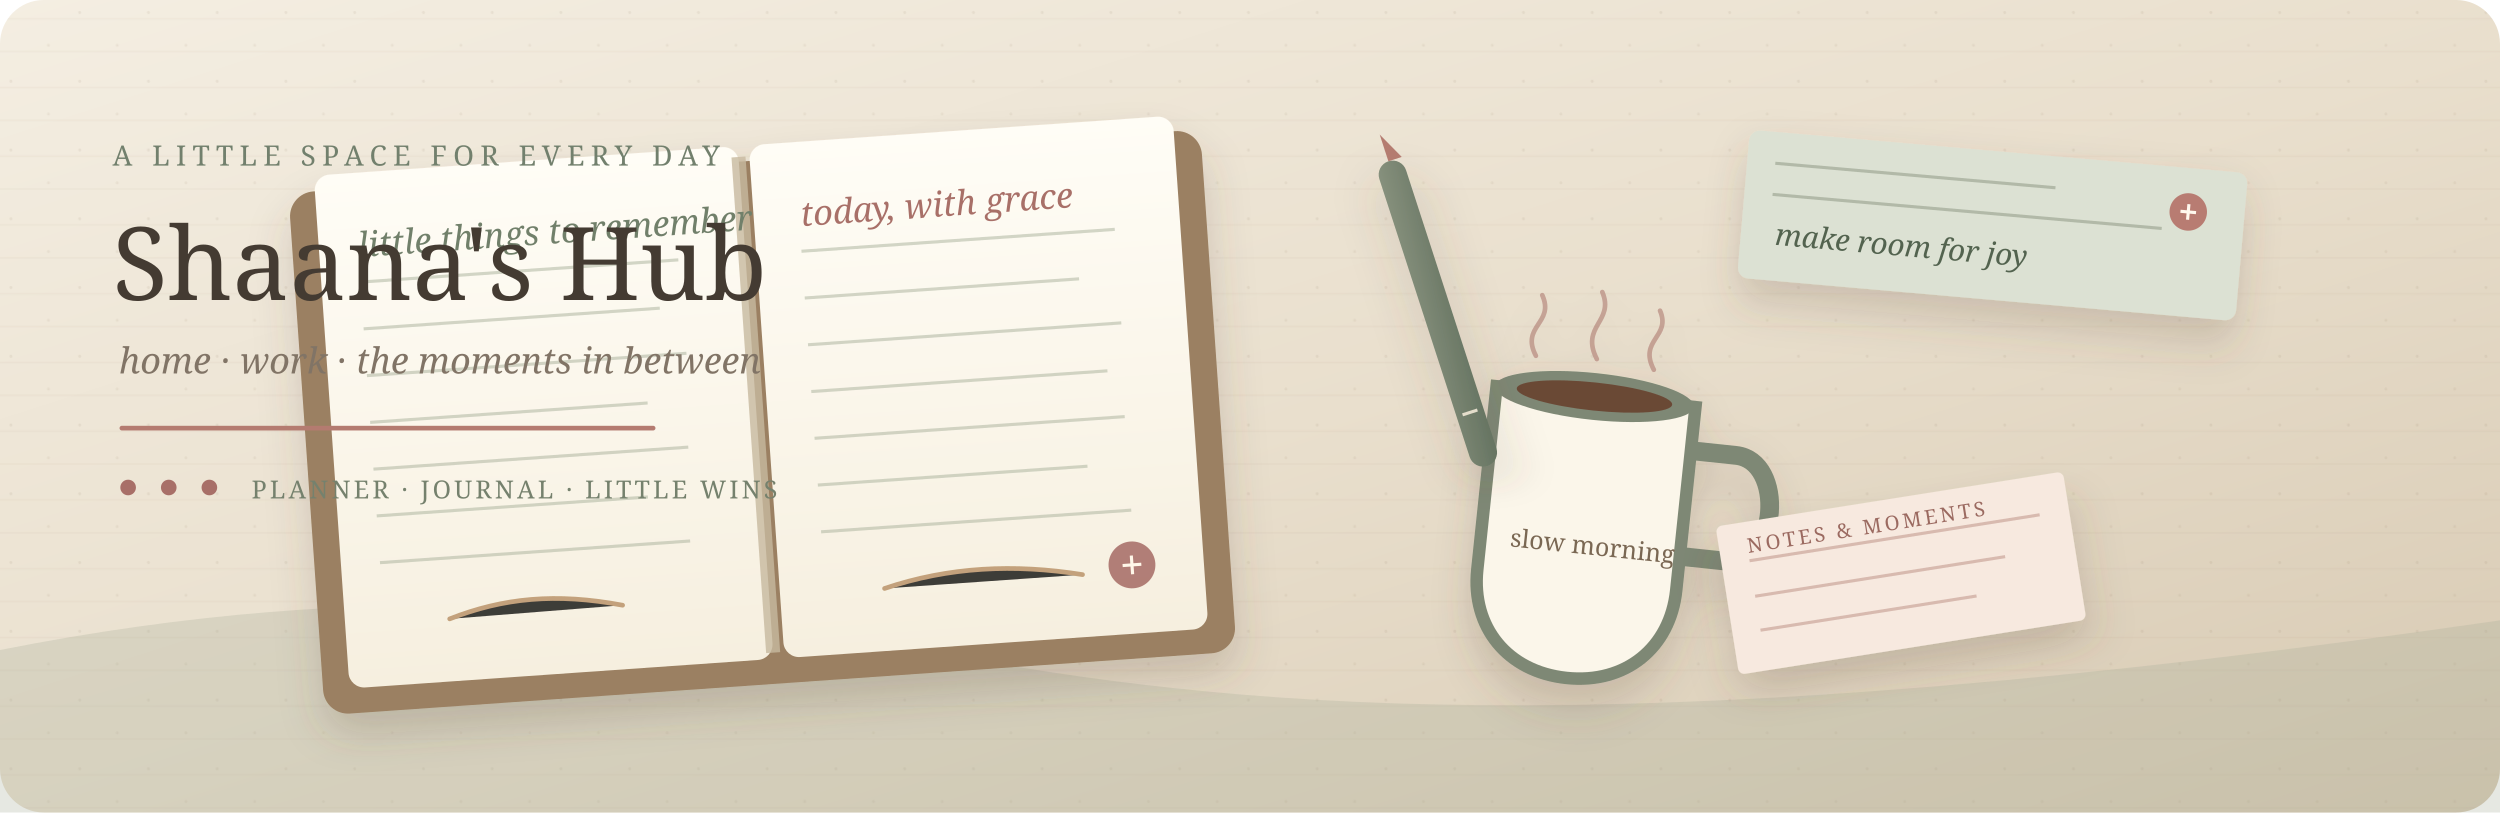
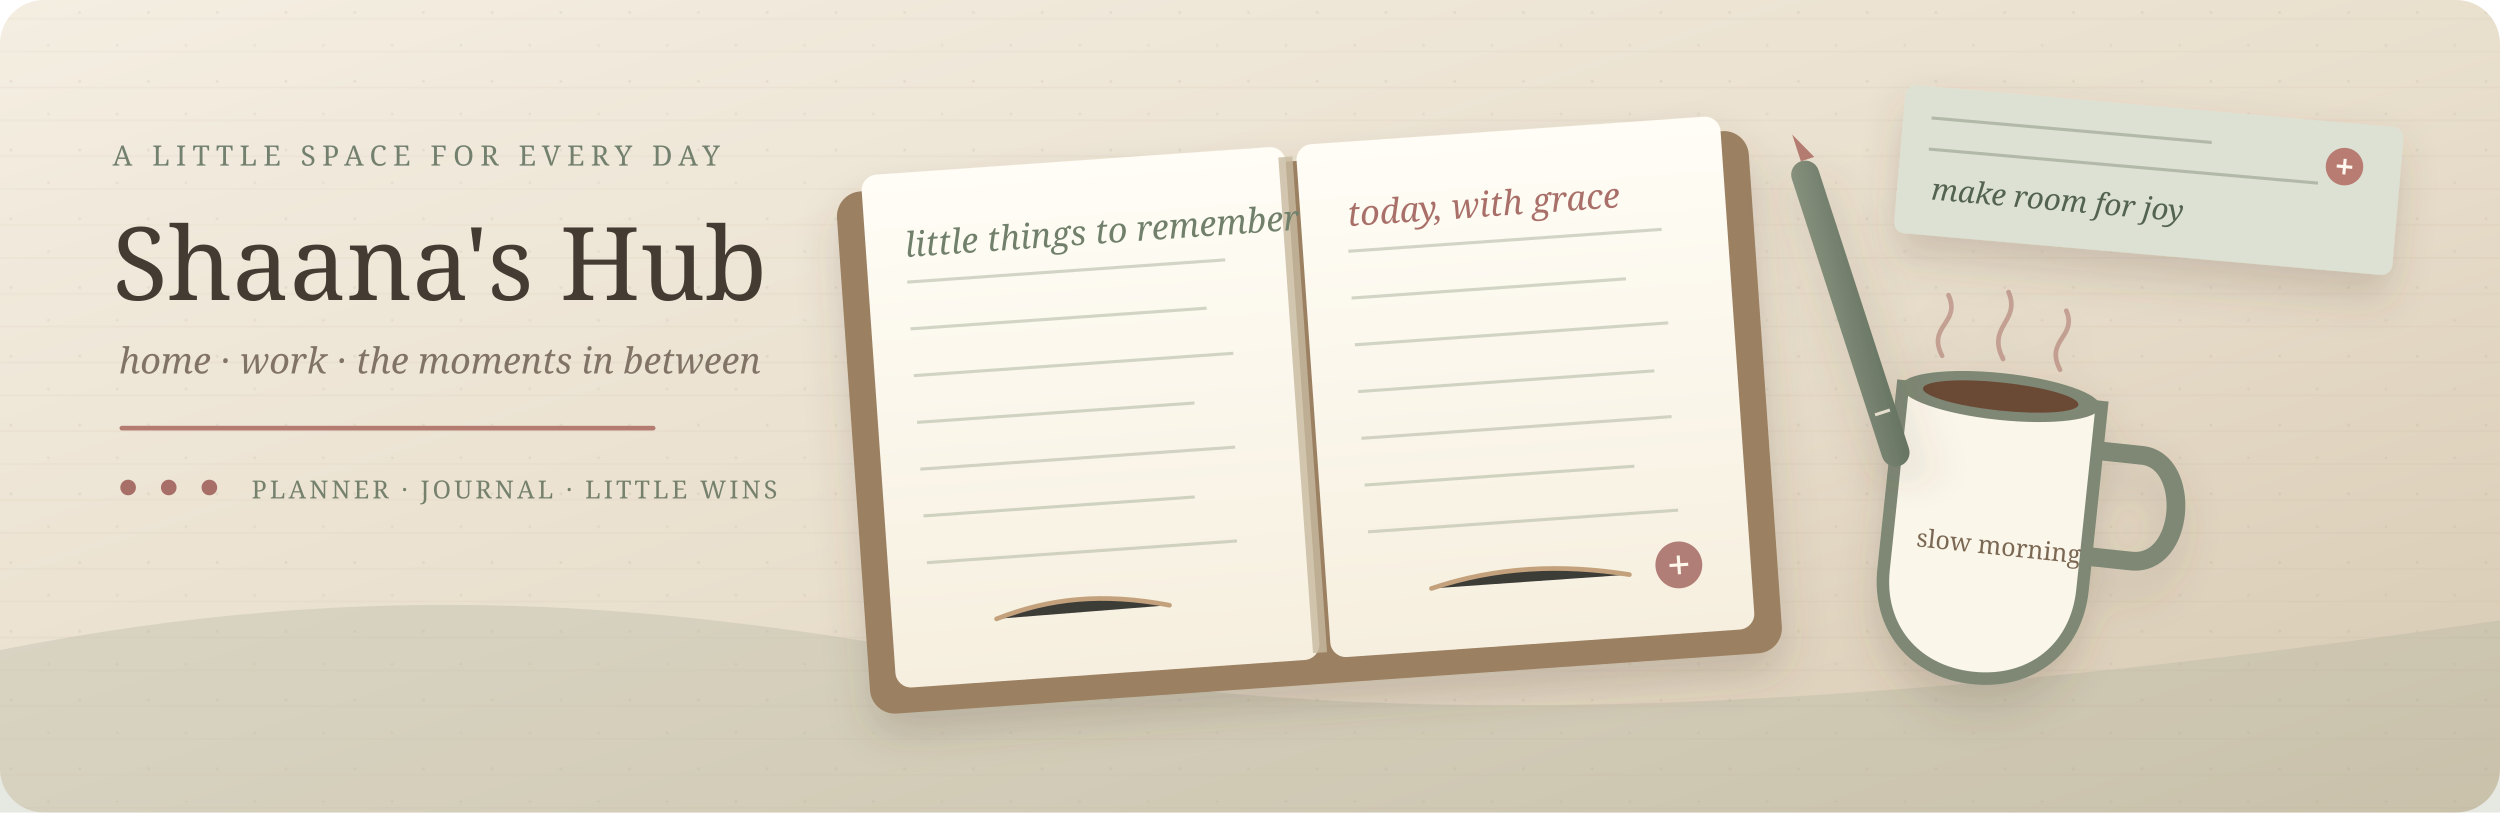
<svg xmlns="http://www.w3.org/2000/svg" width="1600" height="520" viewBox="0 0 1600 520" role="img" aria-labelledby="title desc">
  <defs>
    <linearGradient id="paper" x1="0" y1="0" x2="1" y2="1">
      <stop stop-color="#f4eee2" />
      <stop offset=".52" stop-color="#e9dfcd" />
      <stop offset="1" stop-color="#d7c9b2" />
    </linearGradient>
    <linearGradient id="book" x1="0" y1="0" x2="0" y2="1">
      <stop stop-color="#fffdf6" />
      <stop offset="1" stop-color="#f6efdf" />
    </linearGradient>
    <linearGradient id="sage" x1="0" y1="0" x2="1" y2="1">
      <stop stop-color="#87917d" />
      <stop offset="1" stop-color="#657361" />
    </linearGradient>
    <filter id="shadow" x="-20%" y="-20%" width="140%" height="150%">
      <feDropShadow dx="0" dy="14" stdDeviation="13" flood-color="#554534" flood-opacity=".2" />
    </filter>
    <pattern id="grain" width="44" height="44" patternUnits="userSpaceOnUse">
      <path d="M0 12h44M0 33h44" stroke="#8c7655" stroke-opacity=".05" />
      <circle cx="7" cy="8" r="1" fill="#765f42" opacity=".08" />
      <circle cx="31" cy="29" r="1" fill="#765f42" opacity=".07" />
    </pattern>
  </defs>
  <rect width="1600" height="520" rx="28" fill="url(#paper)" />
  <rect width="1600" height="520" rx="28" fill="url(#grain)" />
  <path d="M0 416c242-48 427-29 617 5s438 55 983-24v123H0z" fill="#a7ad98" opacity=".28" />
-   <g transform="translate(195 93) rotate(-4 290 170)" filter="url(#shadow)">
+   <g transform="translate(545 93) rotate(-4 290 170)" filter="url(#shadow)">
    <rect x="0" y="10" width="585" height="335" rx="16" fill="#9b8062" />
    <rect x="17" y="0" width="272" height="329" rx="10" fill="url(#book)" />
    <rect x="296" y="0" width="272" height="329" rx="10" fill="url(#book)" />
    <path d="M289 7v318" stroke="#c7b99f" stroke-width="9" opacity=".8" />
    <path d="M42 70h204M42 100h190M42 130h205M42 160h178M42 190h202M42 220h174M42 250h199M325 70h201M325 100h176M325 130h201M325 160h190M325 190h199M325 220h173M325 250h199" stroke="#aeb6a1" stroke-width="2" opacity=".55" />
    <text x="42" y="54" font-family="Georgia,serif" font-size="22" font-style="italic" fill="#71806b">little things to remember</text>
    <text x="326" y="54" font-family="Georgia,serif" font-size="22" font-style="italic" fill="#a86f68">today, with grace</text>
    <path d="M84 289c35-11 69-12 111-1M363 289c42-11 84-10 127 0" stroke="#b28758" stroke-width="3" stroke-linecap="round" opacity=".75" />
    <circle cx="522" cy="285" r="15" fill="#a86f68" opacity=".88" />
    <path d="M516 285h12M522 279v12" stroke="#fff7e9" stroke-width="2" />
  </g>
-   <g transform="translate(930 196) rotate(6)" filter="url(#shadow)">
+   <g transform="translate(1190 196) rotate(6)" filter="url(#shadow)">
    <path d="M33 48h128v118c0 37-26 63-64 63s-64-26-64-63z" fill="#fbf6ea" stroke="#7e8875" stroke-width="8" />
    <path d="M160 76h30c32 0 35 68 0 68h-29" fill="none" stroke="#7e8875" stroke-width="12" />
    <ellipse cx="96" cy="48" rx="64" ry="15" fill="#7e8875" />
    <ellipse cx="96" cy="48" rx="50" ry="9" fill="#6b4936" />
    <path d="M56 26c-12-18 10-22 0-39M95 24c-13-20 9-25-1-43M132 27c-12-18 9-22 0-38" fill="none" stroke="#a86f68" stroke-width="3" stroke-linecap="round" opacity=".55" />
    <text x="52" y="149" font-family="Georgia,serif" font-size="16" fill="#7a6753">slow morning</text>
  </g>
-   <g transform="translate(1120 83) rotate(5)" filter="url(#shadow)">
+   <g transform="translate(1220 54) rotate(5)" filter="url(#shadow)">
    <rect width="320" height="95" rx="7" fill="#dce1d3" />
    <path d="M18 20h180M18 40h250" stroke="#87917d" stroke-width="2" opacity=".5" />
    <text x="22" y="72" font-family="Georgia,serif" font-size="19" font-style="italic" fill="#53634f">make room for joy</text>
    <circle cx="284" cy="28" r="12" fill="#b87c72" />
    <path d="M279 28h10M284 23v10" stroke="#fff8ee" stroke-width="2" />
  </g>
-   <g transform="translate(1098 337) rotate(-9)" filter="url(#shadow)">
-     <rect width="225" height="96" rx="4" fill="#f7e9df" />
-     <path d="M18 25h188M18 48h162M18 70h140" stroke="#caa69b" stroke-width="2" opacity=".7" />
-     <text x="18" y="20" font-family="Georgia,serif" font-size="13" letter-spacing="2" fill="#9b6a61">NOTES &amp; MOMENTS</text>
-   </g>
-   <g transform="translate(880 106) rotate(-18)" filter="url(#shadow)">
+   <g transform="translate(1144 106) rotate(-18)" filter="url(#shadow)">
    <rect x="0" y="0" width="18" height="205" rx="9" fill="url(#sage)" />
    <path d="M9 0v-18l9 18" fill="#b47b70" />
    <path d="M4 169h10" stroke="#e4ddcb" stroke-width="2" />
  </g>
  <text x="72" y="106" font-family="Georgia,serif" font-size="18" letter-spacing="4" fill="#72806d">A LITTLE SPACE FOR EVERY DAY</text>
  <text x="72" y="192" font-family="Georgia,serif" font-size="65" fill="#443b32">Shaana's Hub</text>
  <text x="76" y="239" font-family="Georgia,serif" font-size="23" font-style="italic" fill="#817466">home · work · the moments in between</text>
  <path d="M78 274h340" stroke="#b47b70" stroke-width="3" stroke-linecap="round" />
  <g fill="#a86f68">
    <circle cx="82" cy="312" r="5" />
    <circle cx="108" cy="312" r="5" />
    <circle cx="134" cy="312" r="5" />
  </g>
  <text x="161" y="319" font-family="Georgia,serif" font-size="16" letter-spacing="2" fill="#75816d">PLANNER · JOURNAL · LITTLE WINS</text>
</svg>
